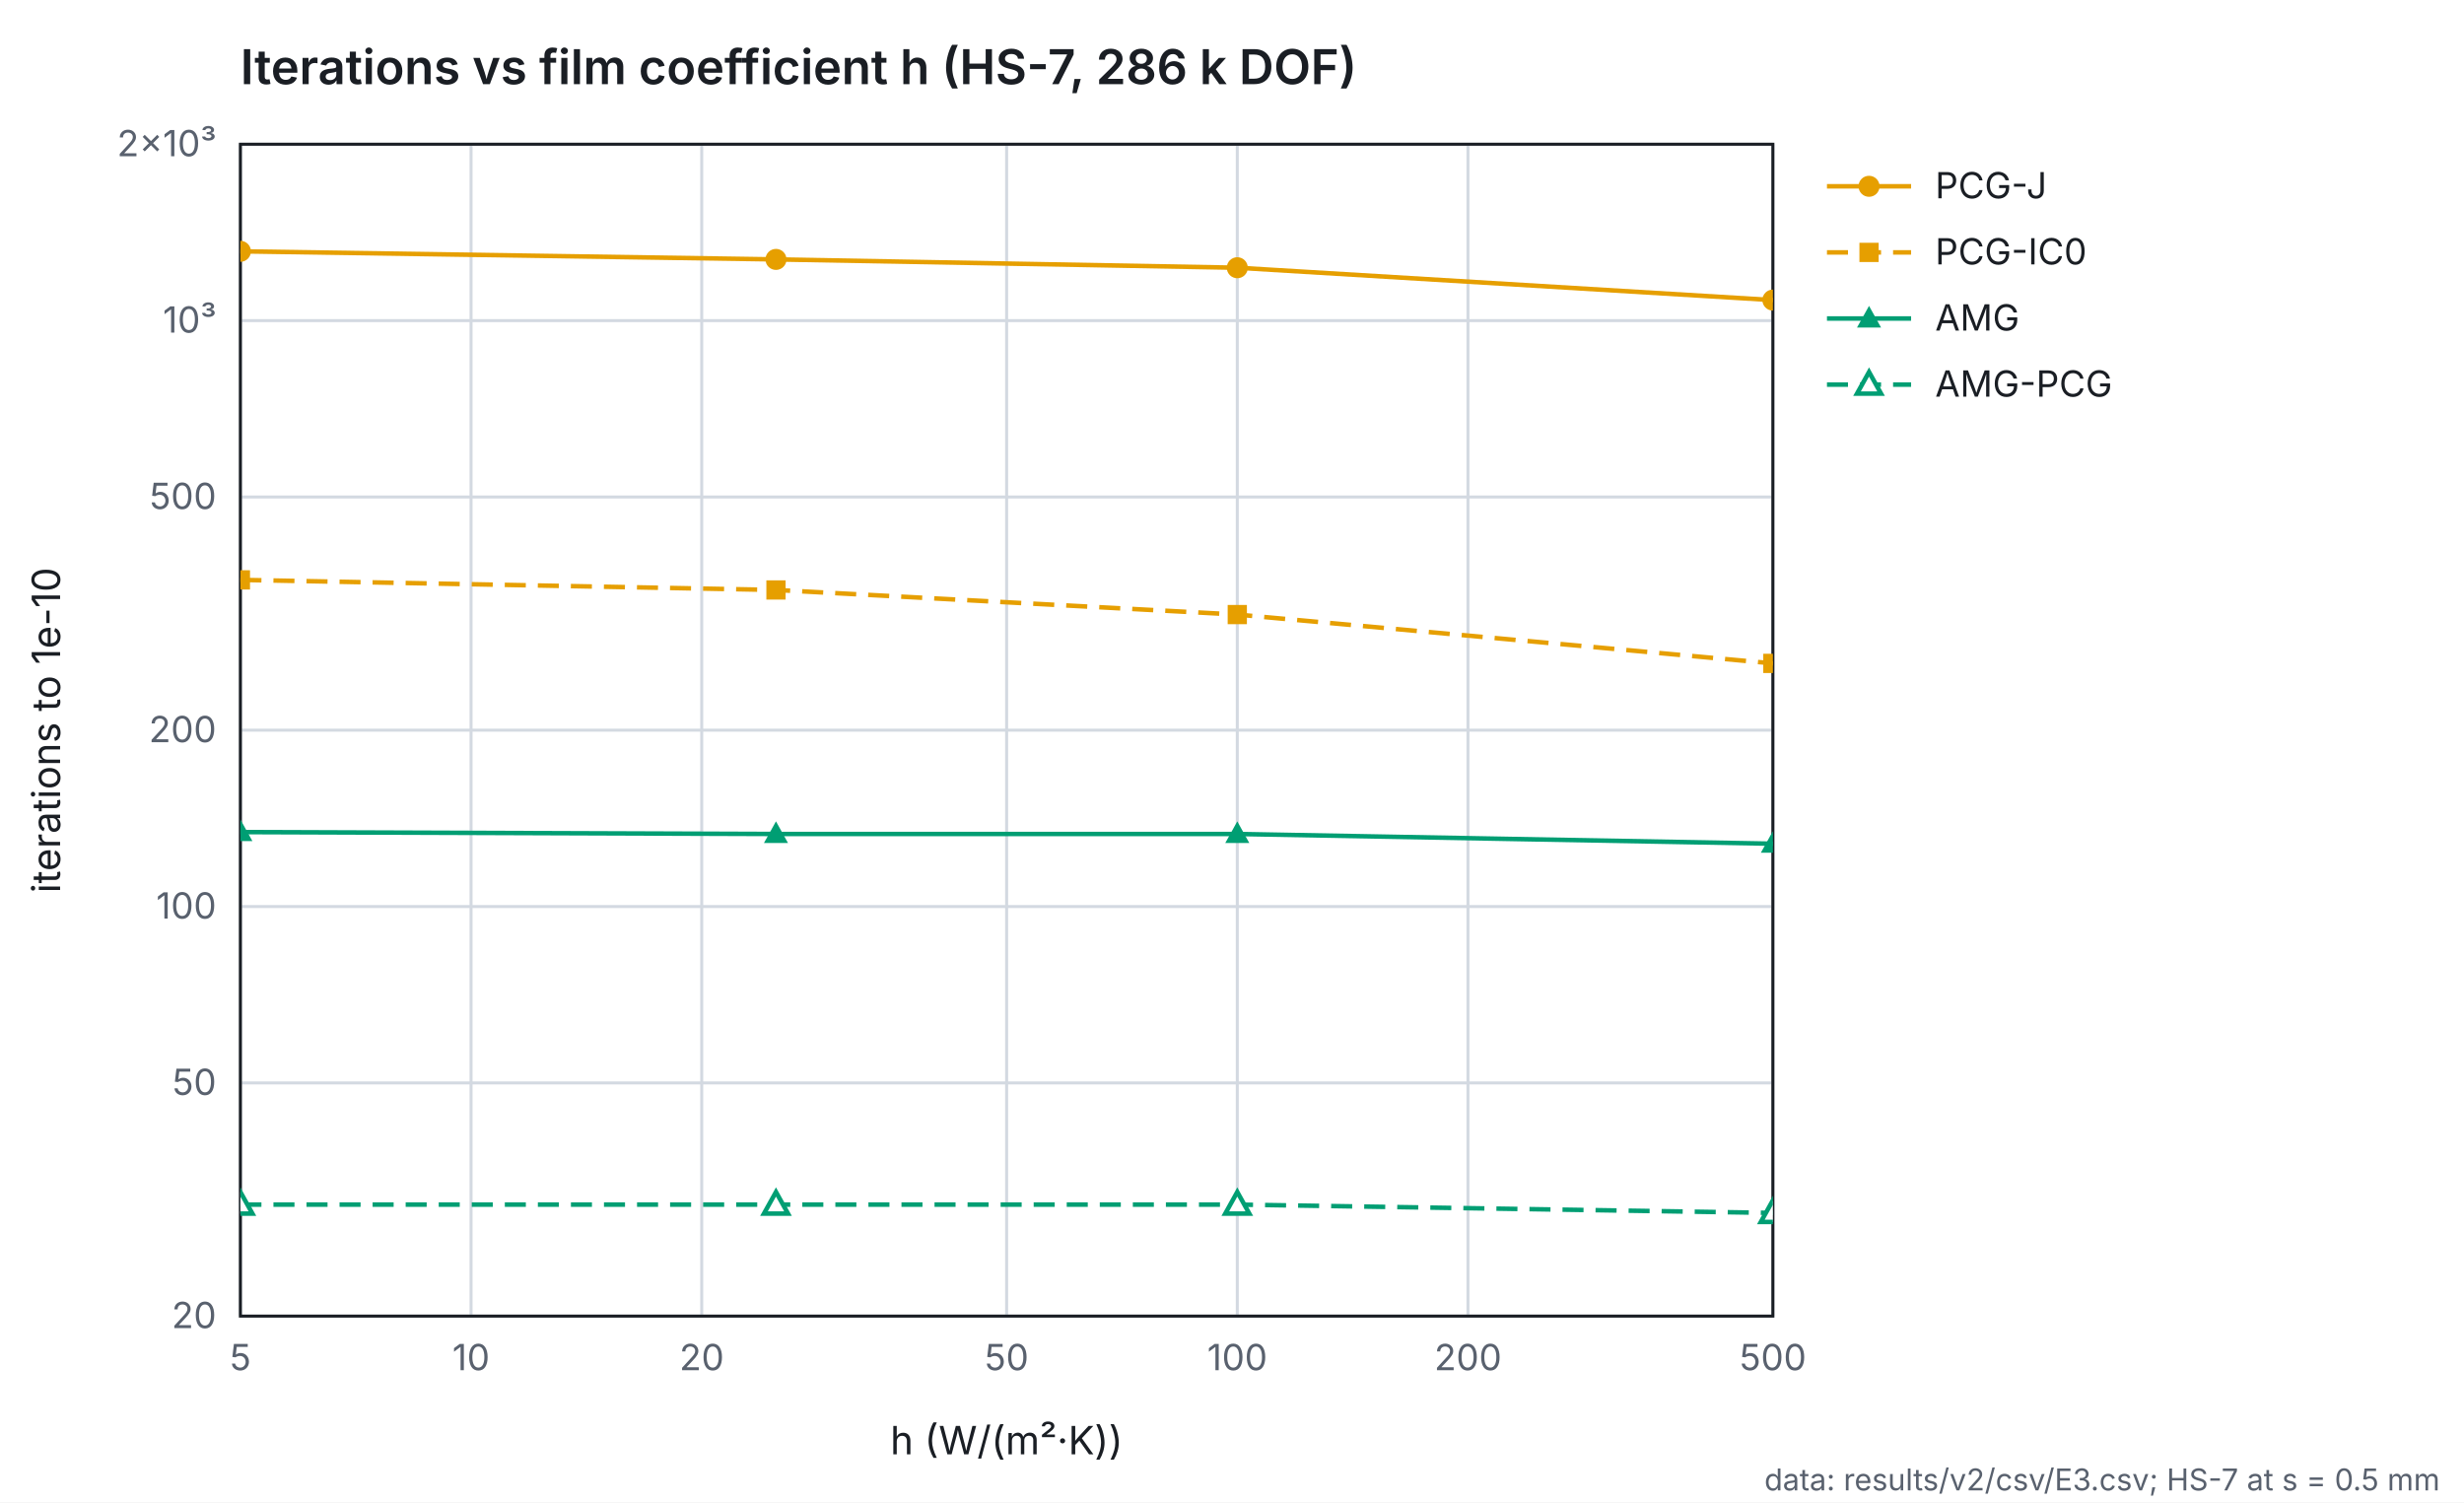
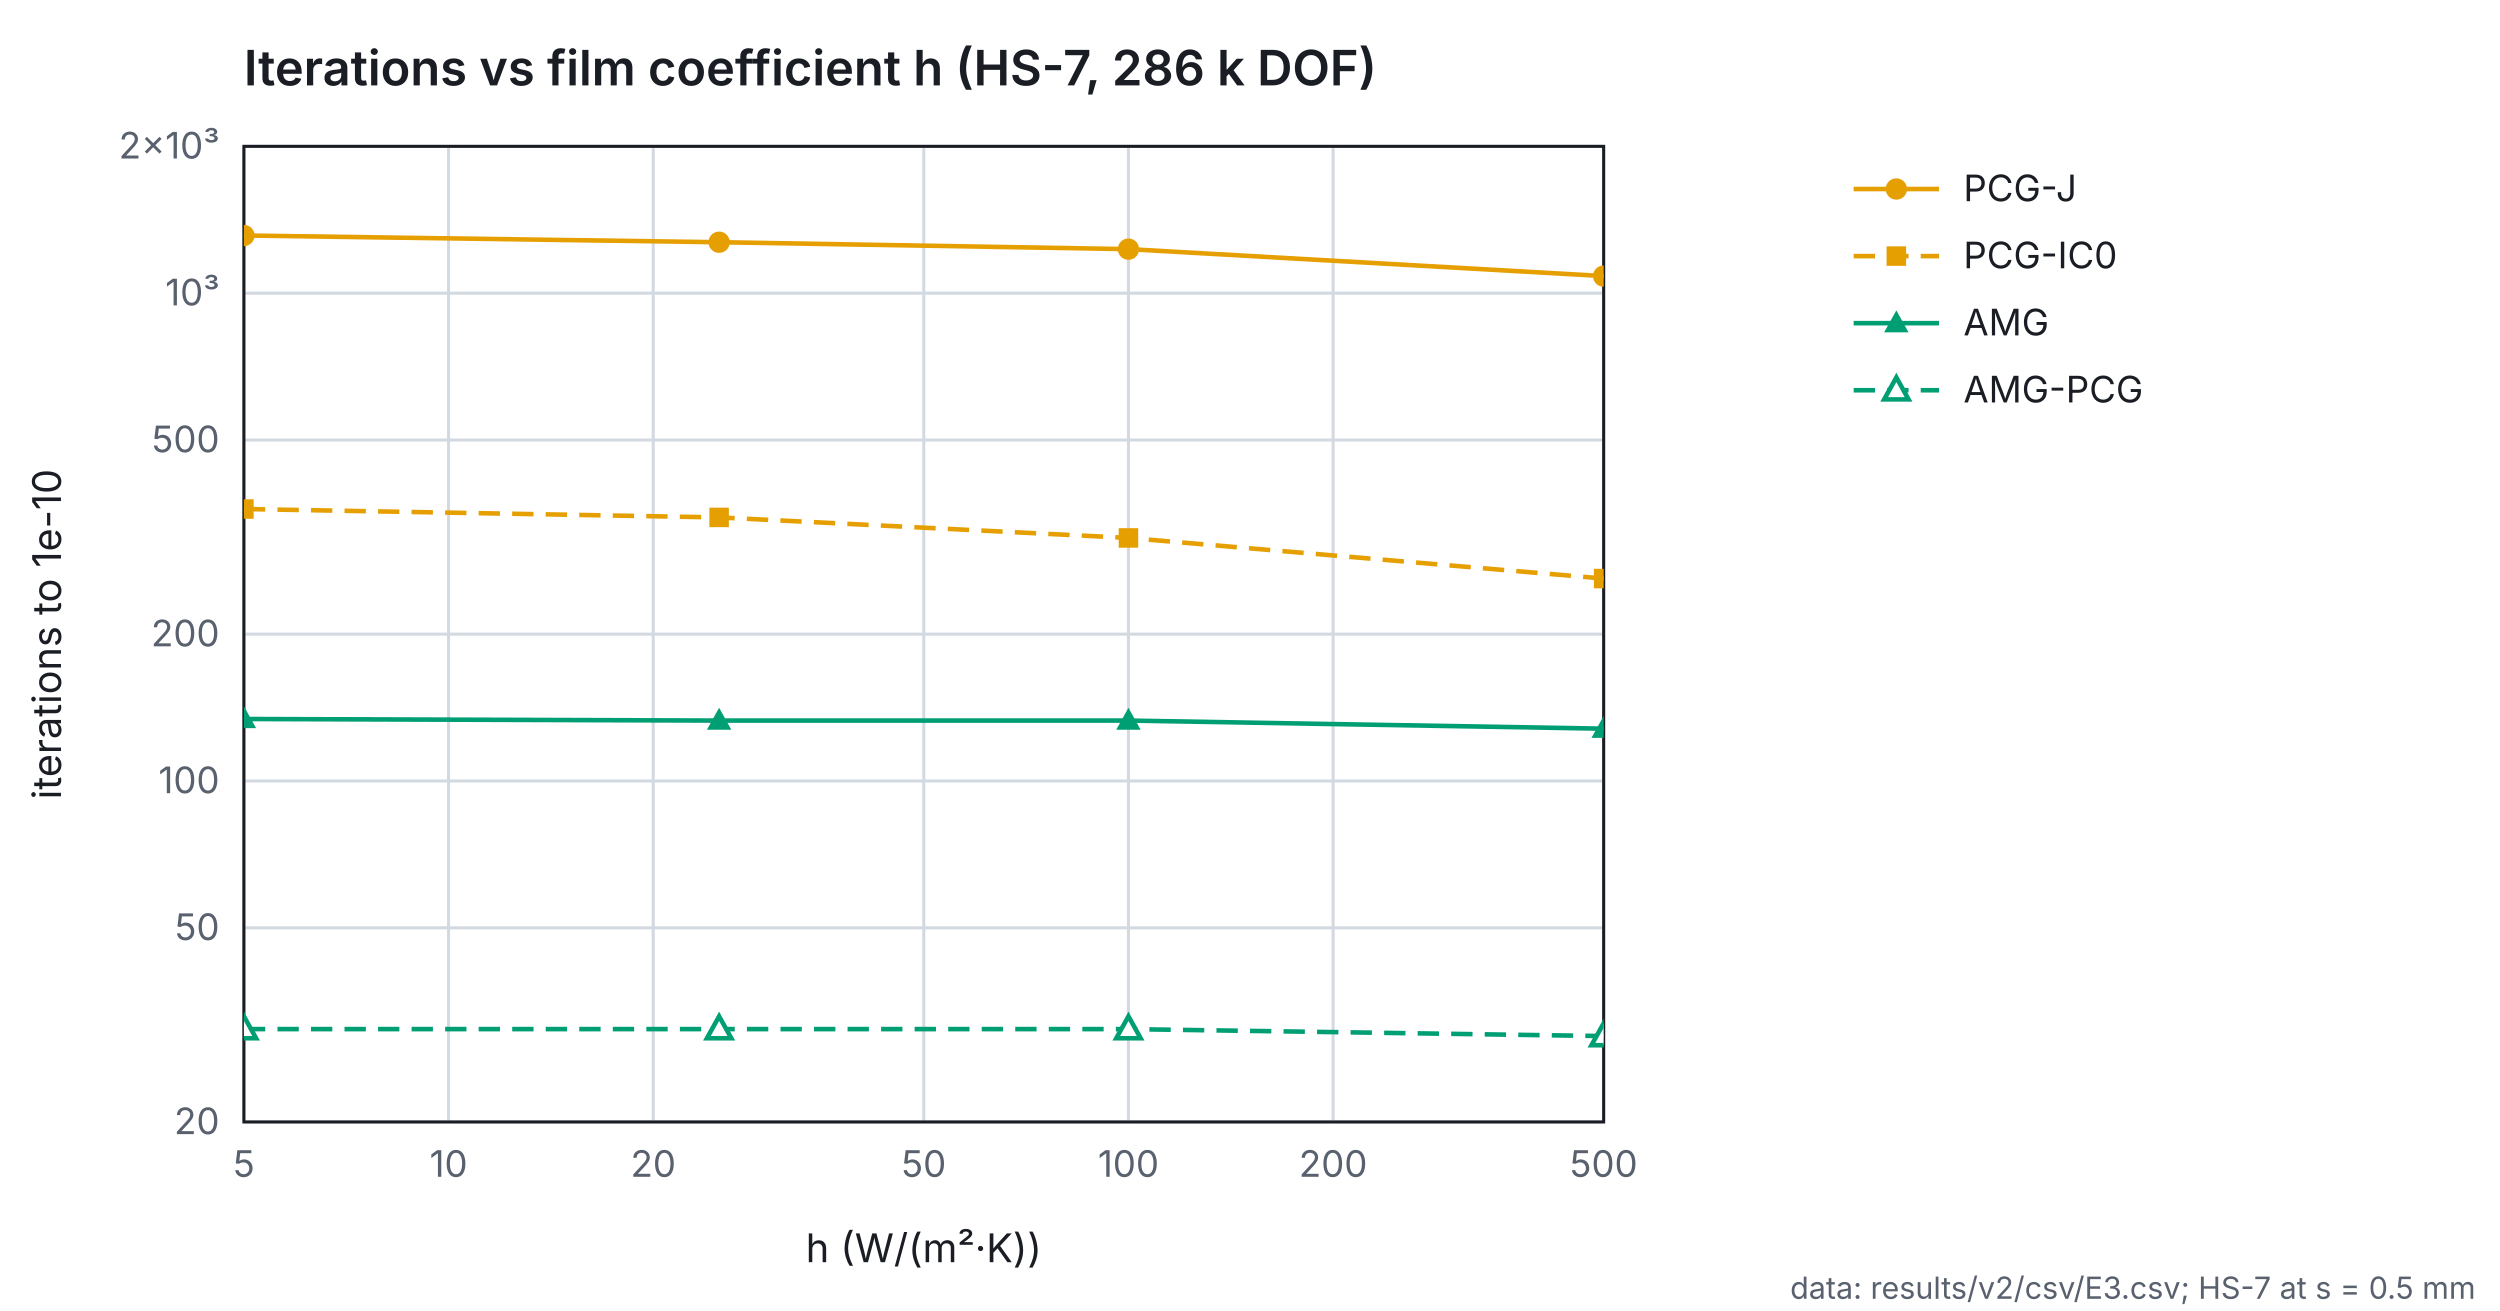
- <svg xmlns="http://www.w3.org/2000/svg" width="820" height="500" viewBox="0 0 820 500" font-family="Inter, 'Segoe UI', Arial, sans-serif">
+ <svg xmlns="http://www.w3.org/2000/svg" width="820" height="430" viewBox="0 0 820 430" font-family="Inter, 'Segoe UI', Arial, sans-serif">
  <rect width="100%" height="100%" fill="#FFFFFF" />
  <defs>
    <clipPath id="plot-area">
-       <rect x="80.00" y="48.00" width="510.00" height="390.00" />
+       <rect x="80.00" y="48.00" width="446.00" height="320.00" />
    </clipPath>
  </defs>
  <g stroke="#D3D9E1" stroke-width="1">
-     <line x1="80.00" y1="48.00" x2="80.00" y2="438.00" />
-     <line x1="156.76" y1="48.00" x2="156.76" y2="438.00" />
-     <line x1="233.53" y1="48.00" x2="233.53" y2="438.00" />
-     <line x1="335.00" y1="48.00" x2="335.00" y2="438.00" />
-     <line x1="411.76" y1="48.00" x2="411.76" y2="438.00" />
-     <line x1="488.53" y1="48.00" x2="488.53" y2="438.00" />
-     <line x1="590.00" y1="48.00" x2="590.00" y2="438.00" />
-     <line x1="80.00" y1="438.00" x2="590.00" y2="438.00" />
-     <line x1="80.00" y1="360.40" x2="590.00" y2="360.40" />
-     <line x1="80.00" y1="301.70" x2="590.00" y2="301.70" />
-     <line x1="80.00" y1="243.00" x2="590.00" y2="243.00" />
-     <line x1="80.00" y1="165.40" x2="590.00" y2="165.40" />
-     <line x1="80.00" y1="106.70" x2="590.00" y2="106.70" />
-     <line x1="80.00" y1="48.00" x2="590.00" y2="48.00" />
+     <line x1="80.00" y1="48.00" x2="80.00" y2="368.00" />
+     <line x1="147.13" y1="48.00" x2="147.13" y2="368.00" />
+     <line x1="214.26" y1="48.00" x2="214.26" y2="368.00" />
+     <line x1="303.00" y1="48.00" x2="303.00" y2="368.00" />
+     <line x1="370.13" y1="48.00" x2="370.13" y2="368.00" />
+     <line x1="437.26" y1="48.00" x2="437.26" y2="368.00" />
+     <line x1="526.00" y1="48.00" x2="526.00" y2="368.00" />
+     <line x1="80.00" y1="368.00" x2="526.00" y2="368.00" />
+     <line x1="80.00" y1="304.33" x2="526.00" y2="304.33" />
+     <line x1="80.00" y1="256.16" x2="526.00" y2="256.16" />
+     <line x1="80.00" y1="208.00" x2="526.00" y2="208.00" />
+     <line x1="80.00" y1="144.33" x2="526.00" y2="144.33" />
+     <line x1="80.00" y1="96.16" x2="526.00" y2="96.16" />
+     <line x1="80.00" y1="48.00" x2="526.00" y2="48.00" />
  </g>
  <g font-size="12" fill="#59616E">
-     <text x="80.00" y="456.00" text-anchor="middle">5</text>
-     <text x="156.76" y="456.00" text-anchor="middle">10</text>
-     <text x="233.53" y="456.00" text-anchor="middle">20</text>
-     <text x="335.00" y="456.00" text-anchor="middle">50</text>
-     <text x="411.76" y="456.00" text-anchor="middle">100</text>
-     <text x="488.53" y="456.00" text-anchor="middle">200</text>
-     <text x="590.00" y="456.00" text-anchor="middle">500</text>
-     <text x="72.00" y="442.00" text-anchor="end">20</text>
-     <text x="72.00" y="364.40" text-anchor="end">50</text>
-     <text x="72.00" y="305.70" text-anchor="end">100</text>
-     <text x="72.00" y="247.00" text-anchor="end">200</text>
-     <text x="72.00" y="169.40" text-anchor="end">500</text>
-     <text x="72.00" y="110.70" text-anchor="end">10³</text>
+     <text x="80.00" y="386.00" text-anchor="middle">5</text>
+     <text x="147.13" y="386.00" text-anchor="middle">10</text>
+     <text x="214.26" y="386.00" text-anchor="middle">20</text>
+     <text x="303.00" y="386.00" text-anchor="middle">50</text>
+     <text x="370.13" y="386.00" text-anchor="middle">100</text>
+     <text x="437.26" y="386.00" text-anchor="middle">200</text>
+     <text x="526.00" y="386.00" text-anchor="middle">500</text>
+     <text x="72.00" y="372.00" text-anchor="end">20</text>
+     <text x="72.00" y="308.33" text-anchor="end">50</text>
+     <text x="72.00" y="260.16" text-anchor="end">100</text>
+     <text x="72.00" y="212.00" text-anchor="end">200</text>
+     <text x="72.00" y="148.33" text-anchor="end">500</text>
+     <text x="72.00" y="100.16" text-anchor="end">10³</text>
    <text x="72.00" y="52.00" text-anchor="end">2×10³</text>
  </g>
-   <rect x="80.00" y="48.00" width="510.00" height="390.00" fill="none" stroke="#1A1E24" stroke-width="1" />
+   <rect x="80.00" y="48.00" width="446.00" height="320.00" fill="none" stroke="#1A1E24" stroke-width="1" />
  <text x="80.00" y="28" font-size="16" font-weight="600" fill="#1A1E24">Iterations vs film coefficient h (HS-7, 286 k DOF)</text>
-   <text x="335.00" y="484.00" font-size="13" text-anchor="middle" fill="#1A1E24">h (W/(m²·K))</text>
-   <text transform="translate(20 243.00) rotate(-90)" font-size="13" text-anchor="middle" fill="#1A1E24">iterations to 1e-10</text>
+   <text x="303.00" y="414.00" font-size="13" text-anchor="middle" fill="#1A1E24">h (W/(m²·K))</text>
+   <text transform="translate(20 208.00) rotate(-90)" font-size="13" text-anchor="middle" fill="#1A1E24">iterations to 1e-10</text>
  <g clip-path="url(#plot-area)">
-     <polyline fill="none" stroke="#E69F00" stroke-width="1.50" stroke-linejoin="round" points="80.00,83.64 258.24,86.33 411.76,89.10 590.00,99.87" />
-     <circle cx="80.00" cy="83.64" r="3.5" fill="#E69F00" />
-     <circle cx="258.24" cy="86.33" r="3.5" fill="#E69F00" />
-     <circle cx="411.76" cy="89.10" r="3.5" fill="#E69F00" />
-     <circle cx="590.00" cy="99.87" r="3.5" fill="#E69F00" />
-     <polyline fill="none" stroke="#E69F00" stroke-width="1.50" stroke-linejoin="round" stroke-dasharray="7 4" points="80.00,192.99 258.24,196.34 411.76,204.53 590.00,220.78" />
-     <rect x="76.80" y="189.79" width="6.4" height="6.4" fill="#E69F00" />
-     <rect x="255.04" y="193.14" width="6.4" height="6.4" fill="#E69F00" />
-     <rect x="408.56" y="201.33" width="6.4" height="6.4" fill="#E69F00" />
-     <rect x="586.80" y="217.58" width="6.4" height="6.4" fill="#E69F00" />
-     <polyline fill="none" stroke="#009E73" stroke-width="1.50" stroke-linejoin="round" points="80.00,276.92 258.24,277.55 411.76,277.55 590.00,280.79" />
-     <polygon points="80.00,272.72 84.00,279.92 76.00,279.92" fill="#009E73" />
-     <polygon points="258.24,273.35 262.24,280.55 254.24,280.55" fill="#009E73" />
-     <polygon points="411.76,273.35 415.76,280.55 407.76,280.55" fill="#009E73" />
-     <polygon points="590.00,276.59 594.00,283.79 586.00,283.79" fill="#009E73" />
-     <polyline fill="none" stroke="#009E73" stroke-width="1.50" stroke-linejoin="round" stroke-dasharray="7 4" points="80.00,400.89 258.24,400.89 411.76,400.89 590.00,403.66" />
-     <polygon points="80.00,396.69 84.00,403.89 76.00,403.89" fill="#FFFFFF" stroke="#009E73" stroke-width="1.5" />
-     <polygon points="258.24,396.69 262.24,403.89 254.24,403.89" fill="#FFFFFF" stroke="#009E73" stroke-width="1.5" />
-     <polygon points="411.76,396.69 415.76,403.89 407.76,403.89" fill="#FFFFFF" stroke="#009E73" stroke-width="1.5" />
-     <polygon points="590.00,399.46 594.00,406.66 586.00,406.66" fill="#FFFFFF" stroke="#009E73" stroke-width="1.5" />
+     <polyline fill="none" stroke="#E69F00" stroke-width="1.50" stroke-linejoin="round" points="80.00,77.24 235.87,79.45 370.13,81.72 526.00,90.56" />
+     <circle cx="80.00" cy="77.24" r="3.5" fill="#E69F00" />
+     <circle cx="235.87" cy="79.45" r="3.5" fill="#E69F00" />
+     <circle cx="370.13" cy="81.72" r="3.5" fill="#E69F00" />
+     <circle cx="526.00" cy="90.56" r="3.5" fill="#E69F00" />
+     <polyline fill="none" stroke="#E69F00" stroke-width="1.50" stroke-linejoin="round" stroke-dasharray="7 4" points="80.00,166.96 235.87,169.71 370.13,176.44 526.00,189.77" />
+     <rect x="76.80" y="163.76" width="6.4" height="6.4" fill="#E69F00" />
+     <rect x="232.67" y="166.51" width="6.4" height="6.4" fill="#E69F00" />
+     <rect x="366.93" y="173.24" width="6.4" height="6.4" fill="#E69F00" />
+     <rect x="522.80" y="186.57" width="6.4" height="6.4" fill="#E69F00" />
+     <polyline fill="none" stroke="#009E73" stroke-width="1.50" stroke-linejoin="round" points="80.00,235.83 235.87,236.35 370.13,236.35 526.00,239.01" />
+     <polygon points="80.00,231.63 84.00,238.83 76.00,238.83" fill="#009E73" />
+     <polygon points="235.87,232.15 239.87,239.35 231.87,239.35" fill="#009E73" />
+     <polygon points="370.13,232.15 374.13,239.35 366.13,239.35" fill="#009E73" />
+     <polygon points="526.00,234.81 530.00,242.01 522.00,242.01" fill="#009E73" />
+     <polyline fill="none" stroke="#009E73" stroke-width="1.50" stroke-linejoin="round" stroke-dasharray="7 4" points="80.00,337.55 235.87,337.55 370.13,337.55 526.00,339.83" />
+     <polygon points="80.00,333.35 84.00,340.55 76.00,340.55" fill="#FFFFFF" stroke="#009E73" stroke-width="1.5" />
+     <polygon points="235.87,333.35 239.87,340.55 231.87,340.55" fill="#FFFFFF" stroke="#009E73" stroke-width="1.5" />
+     <polygon points="370.13,333.35 374.13,340.55 366.13,340.55" fill="#FFFFFF" stroke="#009E73" stroke-width="1.5" />
+     <polygon points="526.00,335.63 530.00,342.83 522.00,342.83" fill="#FFFFFF" stroke="#009E73" stroke-width="1.5" />
  </g>
-   <text x="812.00" y="496.00" font-size="10" text-anchor="end" fill="#59616E">data: results/v2/csv/E3.csv; HS-7 at s = 0.5 mm</text>
+   <text x="812.00" y="426.00" font-size="10" text-anchor="end" fill="#59616E">data: results/v2/csv/E3.csv; HS-7 at s = 0.5 mm</text>
  <g font-size="12" fill="#1A1E24">
    <line x1="608.00" y1="62.00" x2="636.00" y2="62.00" fill="none" stroke="#E69F00" stroke-width="1.50" stroke-linejoin="round" />
    <circle cx="622.00" cy="62.00" r="3.5" fill="#E69F00" />
    <text x="644.00" y="66.00">PCG-J</text>
    <line x1="608.00" y1="84.00" x2="636.00" y2="84.00" fill="none" stroke="#E69F00" stroke-width="1.50" stroke-linejoin="round" stroke-dasharray="7 4" />
    <rect x="618.80" y="80.80" width="6.4" height="6.4" fill="#E69F00" />
    <text x="644.00" y="88.00">PCG-IC0</text>
    <line x1="608.00" y1="106.00" x2="636.00" y2="106.00" fill="none" stroke="#009E73" stroke-width="1.50" stroke-linejoin="round" />
    <polygon points="622.00,101.80 626.00,109.00 618.00,109.00" fill="#009E73" />
    <text x="644.00" y="110.00">AMG</text>
    <line x1="608.00" y1="128.00" x2="636.00" y2="128.00" fill="none" stroke="#009E73" stroke-width="1.50" stroke-linejoin="round" stroke-dasharray="7 4" />
    <polygon points="622.00,123.80 626.00,131.00 618.00,131.00" fill="#FFFFFF" stroke="#009E73" stroke-width="1.5" />
    <text x="644.00" y="132.00">AMG-PCG</text>
  </g>
</svg>
